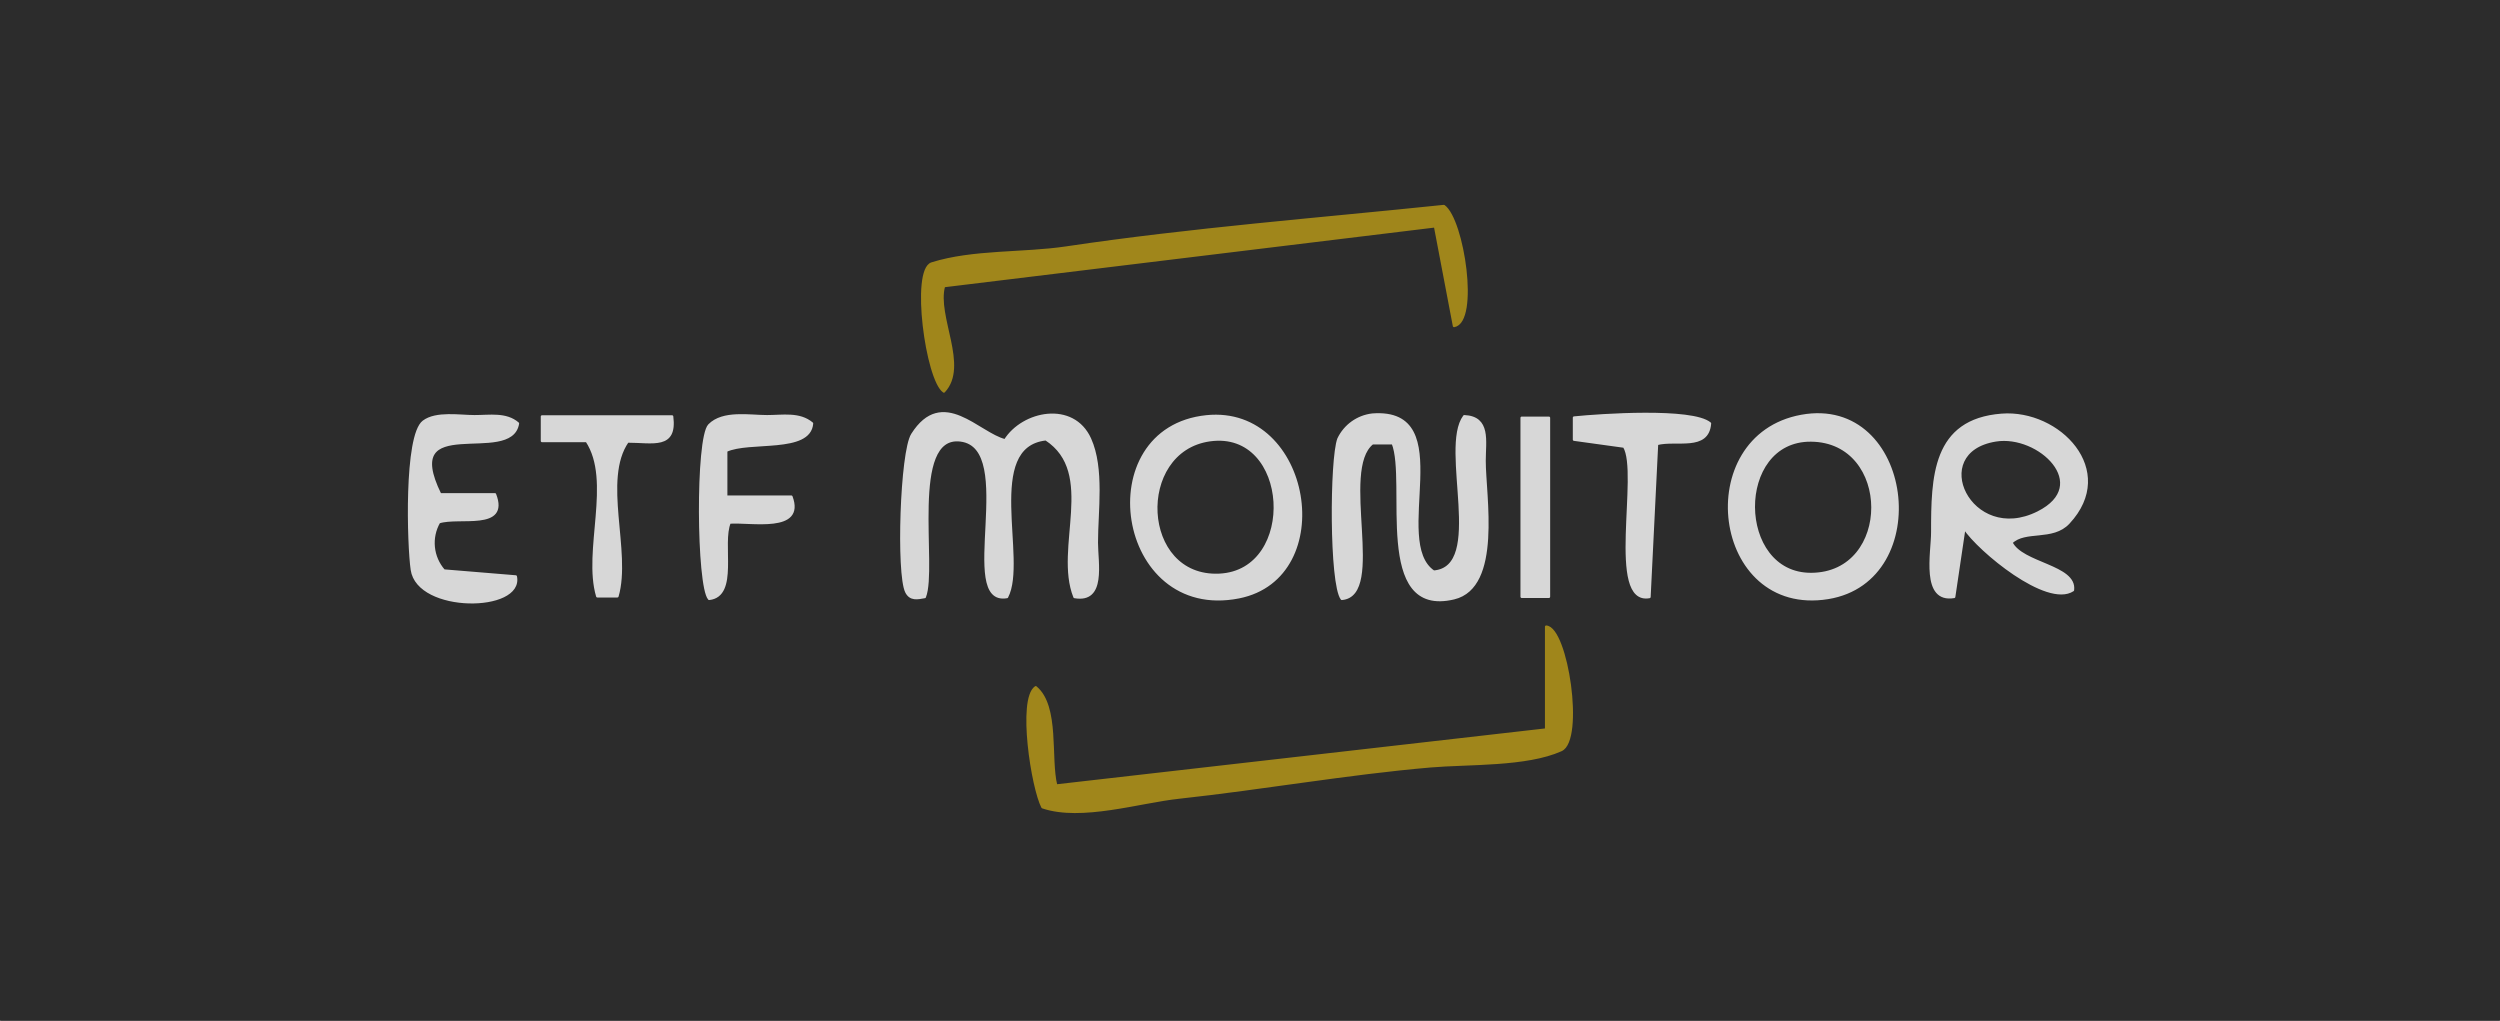
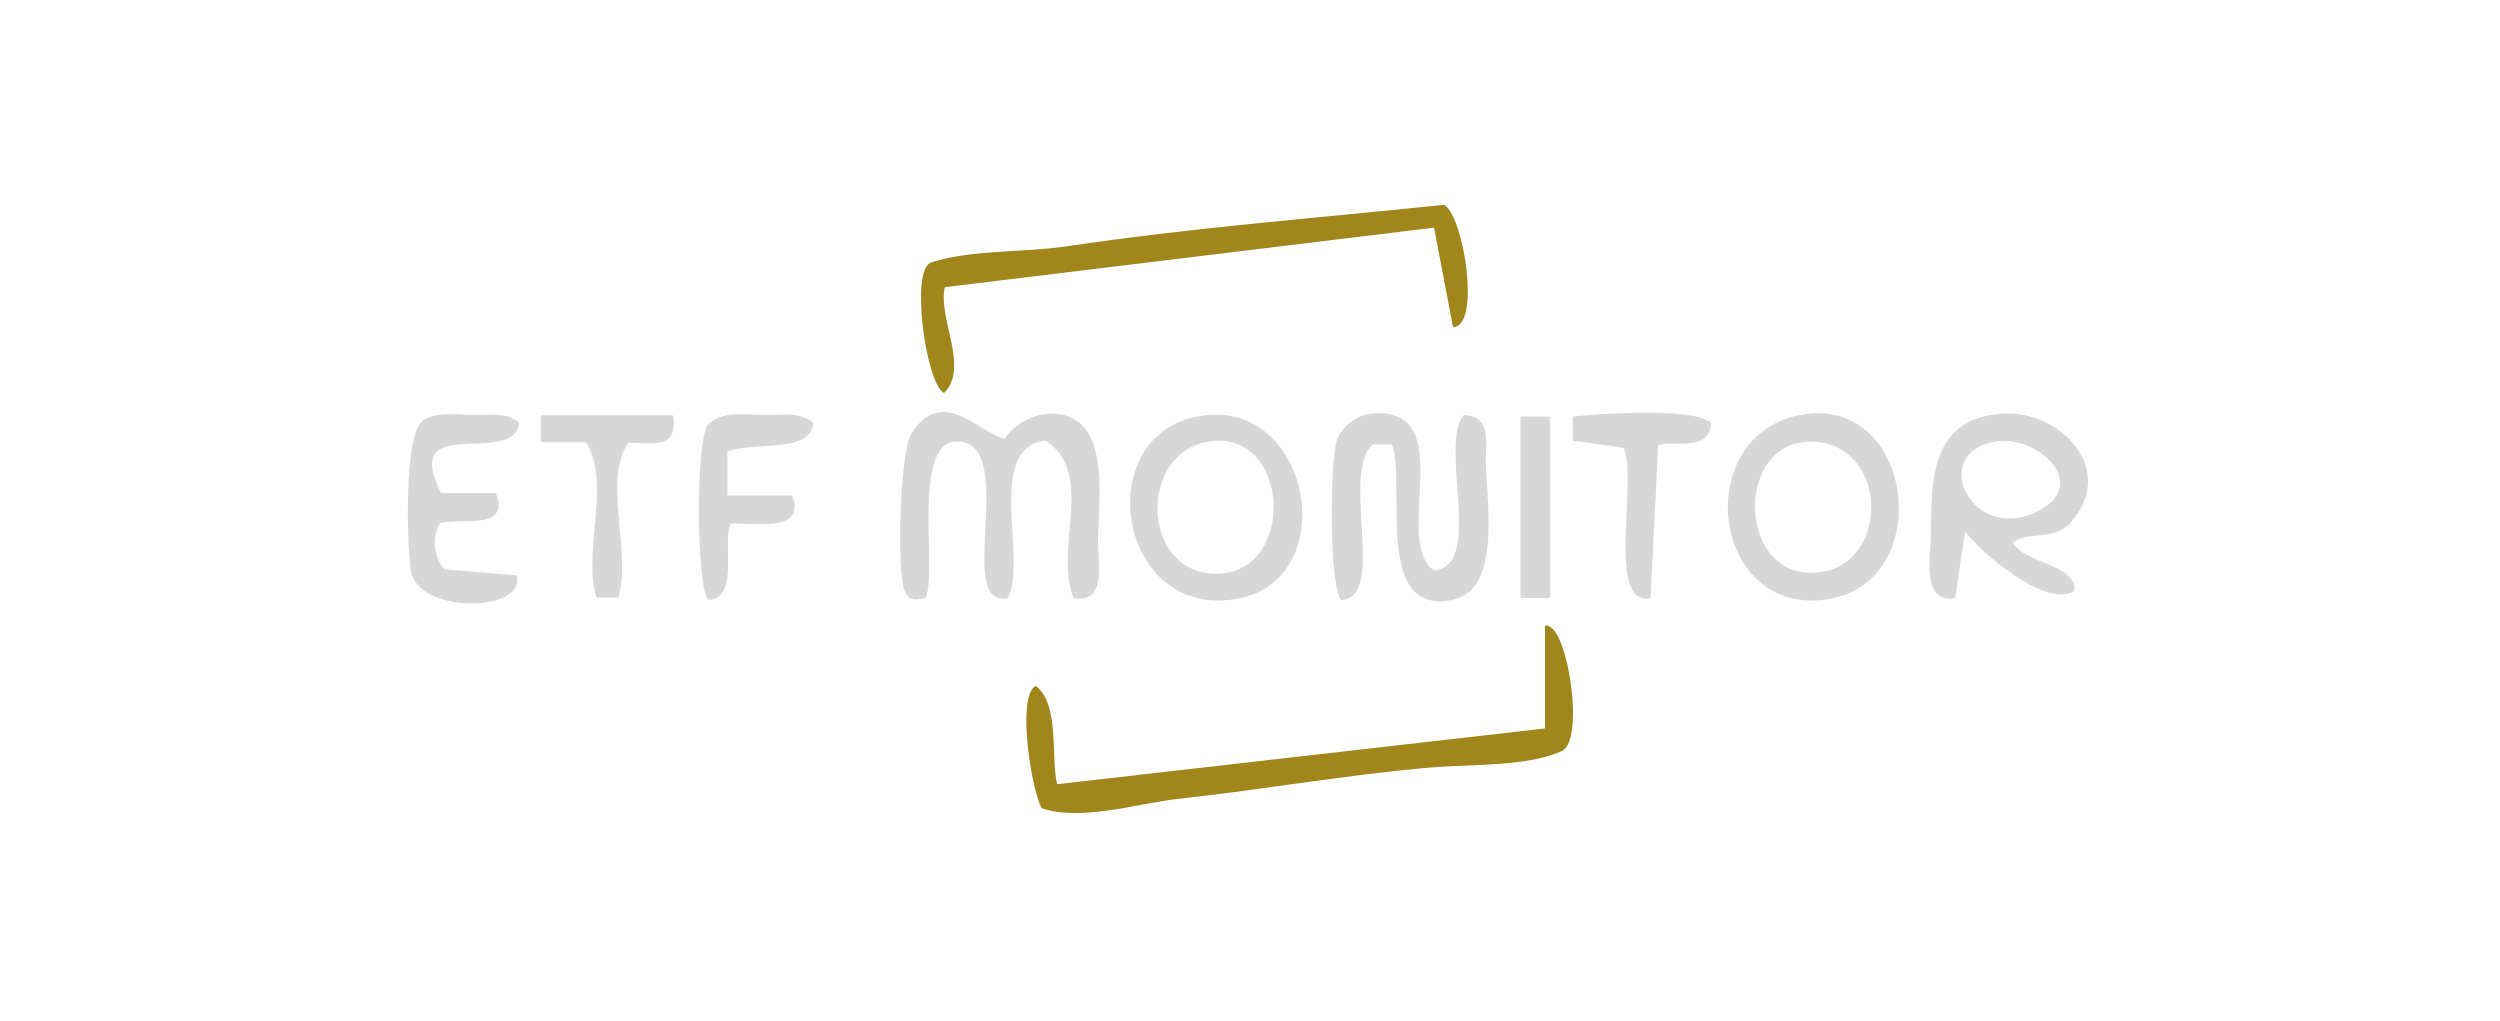
<svg xmlns="http://www.w3.org/2000/svg" width="245" height="100" viewBox="0 0 245 100">
-   <path fill="#2c2c2c" fill-rule="evenodd" stroke="#2c2c2c" stroke-linejoin="round" stroke-width=".25" d="M.08.08h244.84v99.84H.08zM141.5 20.2c-12.38 1.29-24.73 2.24-37.01 4.07-4.2.63-9.13.29-13.17 1.56-1.96.62-.49 11.38 1.18 12.53 2.35-2.5-.83-7.37 0-10.33l48.14-5.86 1.86 9.77c2.37-.42.87-10.4-1-11.74ZM50.75 41.5c-1.16-1-2.75-.7-4.25-.7-1.43 0-3.75-.41-4.99.52-1.82 1.37-1.49 12.13-1.14 14.51.6 4.18 10.87 4.08 10.17.67l-7.04-.58a4.1 4.1 0 0 1-.48-4.75c1.95-.64 6.84.78 5.48-2.72h-5.37c-4.11-8.33 6.97-2.8 7.62-6.95Zm15.11-.68H53.12v2.39h4.38c2.59 3.91-.28 10.76 1.04 15.22h1.96c1.27-4.37-1.61-11.41 1-15.17 2.48 0 4.76.71 4.36-2.44Zm13.71.68c-1.23-1.03-2.87-.7-4.4-.7-1.71 0-4.32-.5-5.66.87-1.24 1.26-1.13 15.76-.01 17.01 2.81-.31 1.11-5.41 2-7.48 2.1-.15 7.34.96 6.05-2.52h-6.39v-4.51c2.26-1.07 8.19.18 8.41-2.67Zm18.93 1.66c-2.62-.64-6.13-5.25-9.09-.58-1.09 1.71-1.46 13.68-.58 15.43.4.78 1.08.62 1.79.49 1.15-2.87-1.61-15.98 3.51-15.35 5.72.7-.36 16.23 4.55 15.35 1.91-3.64-2.39-14.78 3.82-15.46 5.06 3.3.89 10.67 2.81 15.46 3 .52 2.17-3.33 2.17-5.33 0-3.1.64-7.26-.67-10.16-1.65-3.64-6.57-2.64-8.31.15Zm19.74-2.35c-11.53 1.18-8.8 20.08 3.17 17.71 9.8-1.95 7.05-18.75-3.17-17.71Zm22.26 15.22c-4.37-2.93 2.53-16.02-6-15.39a4.2 4.2 0 0 0-3.32 2.37c-.75 1.98-.79 14.19.32 15.67 4.24-.35-.33-12.64 3-15.25h2c1.51 3.77-1.87 17.06 5.98 15.19 4.63-1.1 3-10.04 3-13.45 0-1.96.52-4.26-1.98-4.37-2.35 3.15 2.16 14.82-3 15.23Zm11.29-15.08h-2.66v17.53h2.66zm15.78.55c-1.74-1.45-10.76-.83-13.31-.57v2.15l4.91.68c1.58 2.56-1.66 15.5 2.47 14.74l.74-15c1.89-.5 4.99.65 5.19-2Zm8.97-.73c-10.81 1.97-8.7 19.65 2.61 17.82 10.5-1.71 8.26-19.8-2.61-17.82Zm20.57 12.4c1.35-1.33 4.04-.24 5.61-1.94 4.77-5.12-.95-11-6.55-10.57-6.71.51-6.8 6.1-6.8 11.51 0 2-1.03 6.85 2.13 6.32l1-6.74c1.44 2.19 8.12 7.74 10.64 6.08.31-2.36-5.01-2.55-6.03-4.66Zm-78.55-10.04c7.97-1.12 8.69 12.84.94 13.21-7.83.37-8.34-12.17-.94-13.21Zm58.92.03c8.01.07 8.06 13.06.02 13.1-7.44.04-7.58-13.17-.02-13.1Zm18.1-.01c4.24-.69 9.55 4.37 4.15 7.08-6.64 3.33-11.05-5.97-4.15-7.08Zm-44.05 18.27V71.5l-48.03 5.49c-.68-2.63.25-7.76-2-9.63-1.68 1.16-.32 9.85.67 11.74 3.82 1.29 9.46-.53 13.4-.95 8.21-.89 16.4-2.35 24.6-3.06 3.73-.32 9.43-.06 12.82-1.59 2.18-.98.56-11.94-1.46-12.08Z" />
+   <path fill="none" fill-rule="evenodd" stroke="none" stroke-linejoin="round" stroke-width=".25" d="M.08.08h244.84v99.84H.08zM141.5 20.2c-12.38 1.29-24.73 2.24-37.01 4.07-4.2.63-9.13.29-13.17 1.56-1.96.62-.49 11.38 1.18 12.53 2.35-2.5-.83-7.37 0-10.33l48.14-5.86 1.86 9.77c2.37-.42.87-10.4-1-11.74ZM50.75 41.5c-1.16-1-2.75-.7-4.25-.7-1.43 0-3.75-.41-4.99.52-1.82 1.37-1.49 12.13-1.14 14.51.6 4.18 10.87 4.08 10.17.67l-7.04-.58a4.1 4.1 0 0 1-.48-4.75c1.95-.64 6.84.78 5.48-2.72h-5.37c-4.11-8.33 6.97-2.8 7.62-6.95Zm15.11-.68H53.12v2.39h4.38c2.59 3.91-.28 10.76 1.04 15.22h1.96c1.27-4.37-1.61-11.41 1-15.17 2.48 0 4.76.71 4.36-2.44Zm13.71.68c-1.23-1.03-2.87-.7-4.4-.7-1.71 0-4.32-.5-5.66.87-1.24 1.26-1.13 15.76-.01 17.01 2.81-.31 1.11-5.41 2-7.48 2.1-.15 7.34.96 6.05-2.52h-6.39v-4.51c2.26-1.07 8.19.18 8.41-2.67Zm18.93 1.66c-2.62-.64-6.13-5.25-9.09-.58-1.09 1.71-1.46 13.68-.58 15.43.4.78 1.08.62 1.79.49 1.15-2.87-1.61-15.98 3.51-15.35 5.72.7-.36 16.23 4.55 15.35 1.91-3.64-2.39-14.78 3.82-15.46 5.06 3.3.89 10.67 2.81 15.46 3 .52 2.17-3.33 2.17-5.33 0-3.1.64-7.26-.67-10.16-1.65-3.64-6.57-2.64-8.31.15Zm19.74-2.35c-11.53 1.18-8.8 20.08 3.17 17.71 9.8-1.95 7.05-18.75-3.17-17.71Zm22.26 15.22c-4.37-2.93 2.53-16.02-6-15.39a4.2 4.2 0 0 0-3.32 2.37c-.75 1.98-.79 14.19.32 15.67 4.24-.35-.33-12.64 3-15.25h2c1.51 3.77-1.87 17.06 5.98 15.19 4.63-1.1 3-10.04 3-13.45 0-1.96.52-4.26-1.98-4.37-2.35 3.15 2.16 14.82-3 15.23Zm11.29-15.08h-2.66v17.53h2.66zm15.78.55c-1.74-1.45-10.76-.83-13.31-.57v2.15l4.91.68c1.58 2.56-1.66 15.5 2.47 14.74l.74-15c1.89-.5 4.99.65 5.19-2Zm8.97-.73c-10.81 1.97-8.7 19.65 2.61 17.82 10.5-1.71 8.26-19.8-2.61-17.82Zm20.57 12.4c1.35-1.33 4.04-.24 5.61-1.94 4.77-5.12-.95-11-6.55-10.57-6.71.51-6.8 6.1-6.8 11.51 0 2-1.03 6.85 2.13 6.32l1-6.74c1.44 2.19 8.12 7.74 10.64 6.08.31-2.36-5.01-2.55-6.03-4.66Zm-78.55-10.04c7.97-1.12 8.69 12.84.94 13.21-7.83.37-8.34-12.17-.94-13.21Zm58.92.03c8.01.07 8.06 13.06.02 13.1-7.44.04-7.58-13.17-.02-13.1Zm18.1-.01c4.24-.69 9.55 4.37 4.15 7.08-6.64 3.33-11.05-5.97-4.15-7.08Zm-44.05 18.27V71.5l-48.03 5.49c-.68-2.63.25-7.76-2-9.63-1.68 1.16-.32 9.85.67 11.74 3.82 1.29 9.46-.53 13.4-.95 8.21-.89 16.4-2.35 24.6-3.06 3.73-.32 9.43-.06 12.82-1.59 2.18-.98.56-11.94-1.46-12.08Z" />
  <path fill="#d7d7d7" fill-rule="evenodd" stroke="#d7d7d7" stroke-linejoin="round" stroke-width=".25" d="M50.75 41.5c-.65 4.15-11.73-1.38-7.62 6.95h5.37c1.36 3.5-3.53 2.08-5.48 2.72a4.1 4.1 0 0 0 .48 4.75l7.04.58c.7 3.41-9.57 3.51-10.17-.67-.35-2.38-.68-13.14 1.14-14.51 1.24-.93 3.56-.52 4.99-.52 1.5 0 3.09-.3 4.25.7Zm15.11-.68c.4 3.15-1.88 2.44-4.36 2.44-2.61 3.76.27 10.8-1 15.17h-1.96c-1.32-4.46 1.55-11.31-1.04-15.22h-4.38v-2.39zm13.71.68c-.22 2.85-6.15 1.6-8.41 2.67v4.51h6.39c1.29 3.48-3.95 2.37-6.05 2.52-.89 2.07.81 7.17-2 7.48-1.12-1.25-1.23-15.75.01-17.01 1.34-1.37 3.95-.87 5.66-.87 1.53 0 3.17-.33 4.4.7Zm18.93 1.66c1.74-2.79 6.66-3.79 8.31-.15 1.31 2.9.67 7.06.67 10.16 0 2 .83 5.85-2.17 5.33-1.92-4.79 2.25-12.16-2.81-15.46-6.21.68-1.91 11.82-3.82 15.46-4.91.88 1.17-14.65-4.55-15.35-5.12-.63-2.36 12.48-3.51 15.35-.71.13-1.39.29-1.79-.49-.88-1.75-.51-13.72.58-15.43 2.96-4.67 6.47-.06 9.09.58Zm19.74-2.35c10.22-1.04 12.97 15.76 3.17 17.71-11.97 2.37-14.7-16.53-3.17-17.71Zm22.26 15.22c5.16-.41.65-12.08 3-15.23 2.5.11 1.98 2.41 1.98 4.37 0 3.41 1.63 12.35-3 13.45-7.85 1.87-4.47-11.42-5.98-15.19h-2c-3.33 2.61 1.24 14.9-3 15.25-1.11-1.48-1.07-13.69-.32-15.67a4.2 4.2 0 0 1 3.32-2.37c8.53-.63 1.63 12.46 6 15.39Zm11.29-15.08v17.53h-2.66V40.95zm15.78.55c-.2 2.65-3.3 1.5-5.19 2l-.74 15c-4.13.76-.89-12.18-2.47-14.74l-4.91-.68v-2.15c2.55-.26 11.57-.88 13.31.57Zm8.97-.73c10.87-1.98 13.11 16.11 2.61 17.82-11.31 1.83-13.42-15.85-2.61-17.82Zm20.57 12.4c1.02 2.11 6.34 2.3 6.03 4.66-2.52 1.66-9.2-3.89-10.64-6.08l-1 6.74c-3.16.53-2.13-4.32-2.13-6.32 0-5.41.09-11 6.8-11.51 5.6-.43 11.32 5.45 6.55 10.57-1.57 1.7-4.26.61-5.61 1.94Zm-78.55-10.04c-7.4 1.04-6.89 13.58.94 13.21 7.75-.37 7.03-14.33-.94-13.21Zm58.92.03c-7.56-.07-7.42 13.14.02 13.1 8.04-.04 7.99-13.03-.02-13.1Zm18.1-.01c-6.9 1.11-2.49 10.41 4.15 7.08 5.4-2.71.09-7.77-4.15-7.08Z" />
  <path fill="#a0861b" fill-rule="evenodd" stroke="#a0861b" stroke-linejoin="round" stroke-width=".25" d="M141.5 20.2c1.87 1.34 3.37 11.32 1 11.74l-1.86-9.77-48.14 5.86c-.83 2.96 2.35 7.83 0 10.33-1.67-1.15-3.14-11.91-1.18-12.53 4.04-1.27 8.97-.93 13.17-1.56 12.28-1.83 24.63-2.78 37.01-4.07Zm10.03 41.22c2.02.14 3.64 11.1 1.46 12.08-3.39 1.53-9.09 1.27-12.82 1.59-8.2.71-16.39 2.17-24.6 3.06-3.94.42-9.58 2.24-13.4.95-.99-1.89-2.35-10.58-.67-11.74 2.25 1.87 1.32 7 2 9.63l48.03-5.49z" />
</svg>
